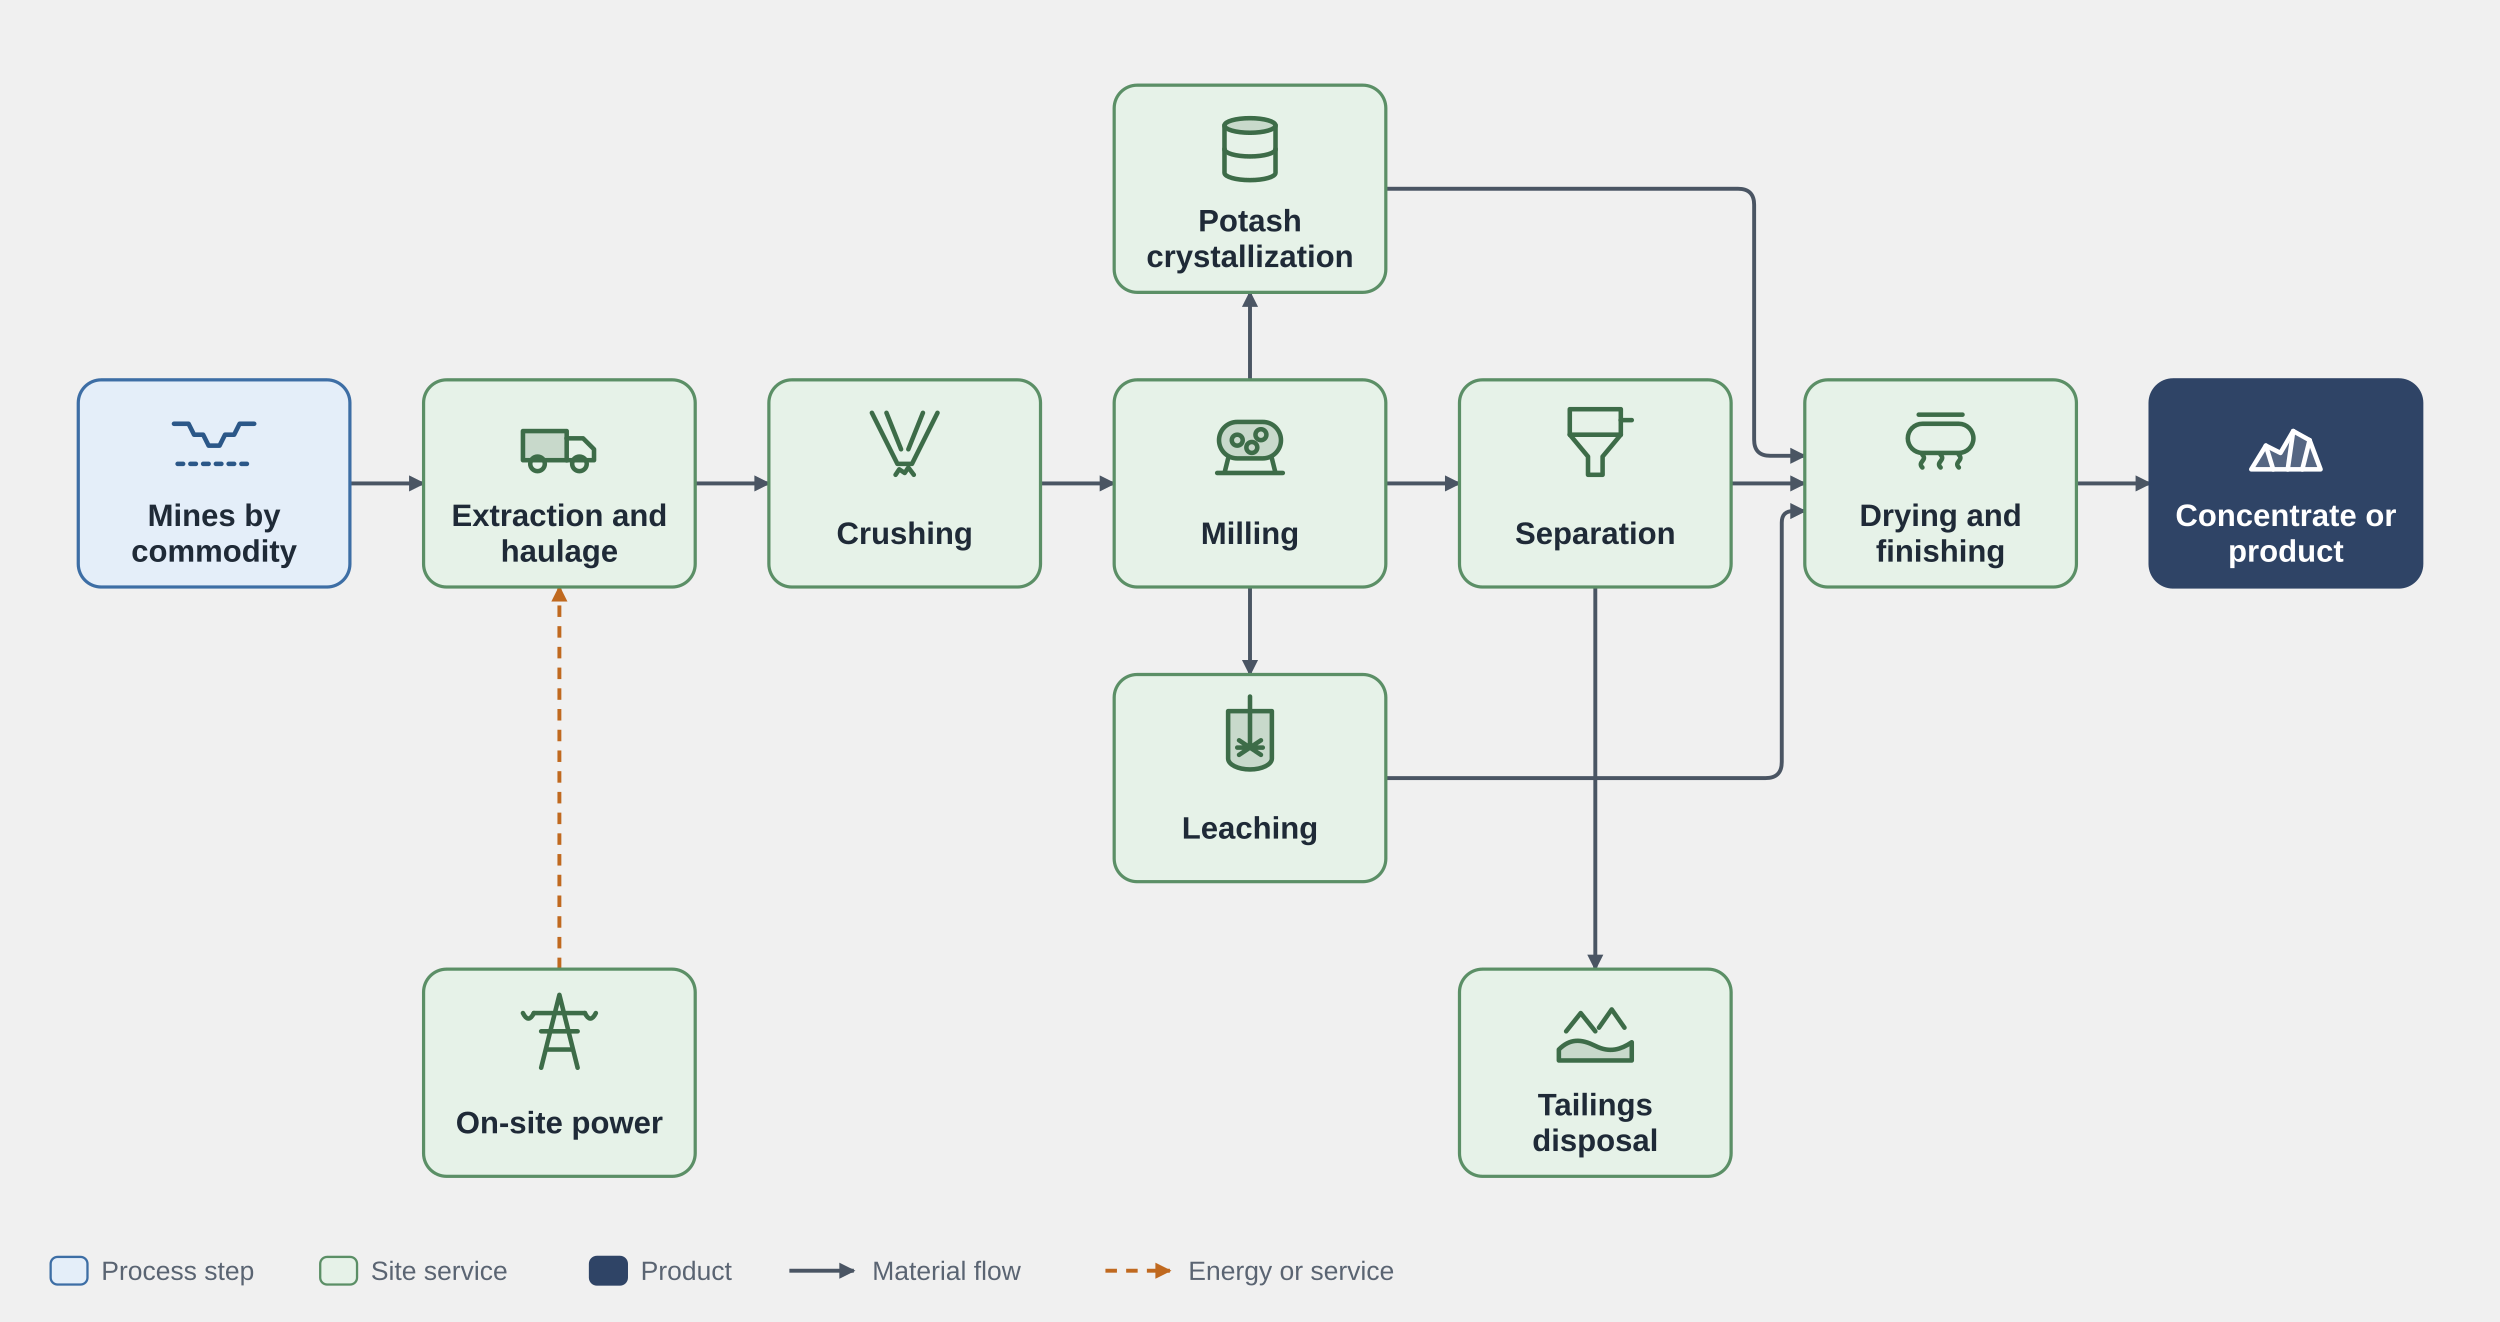
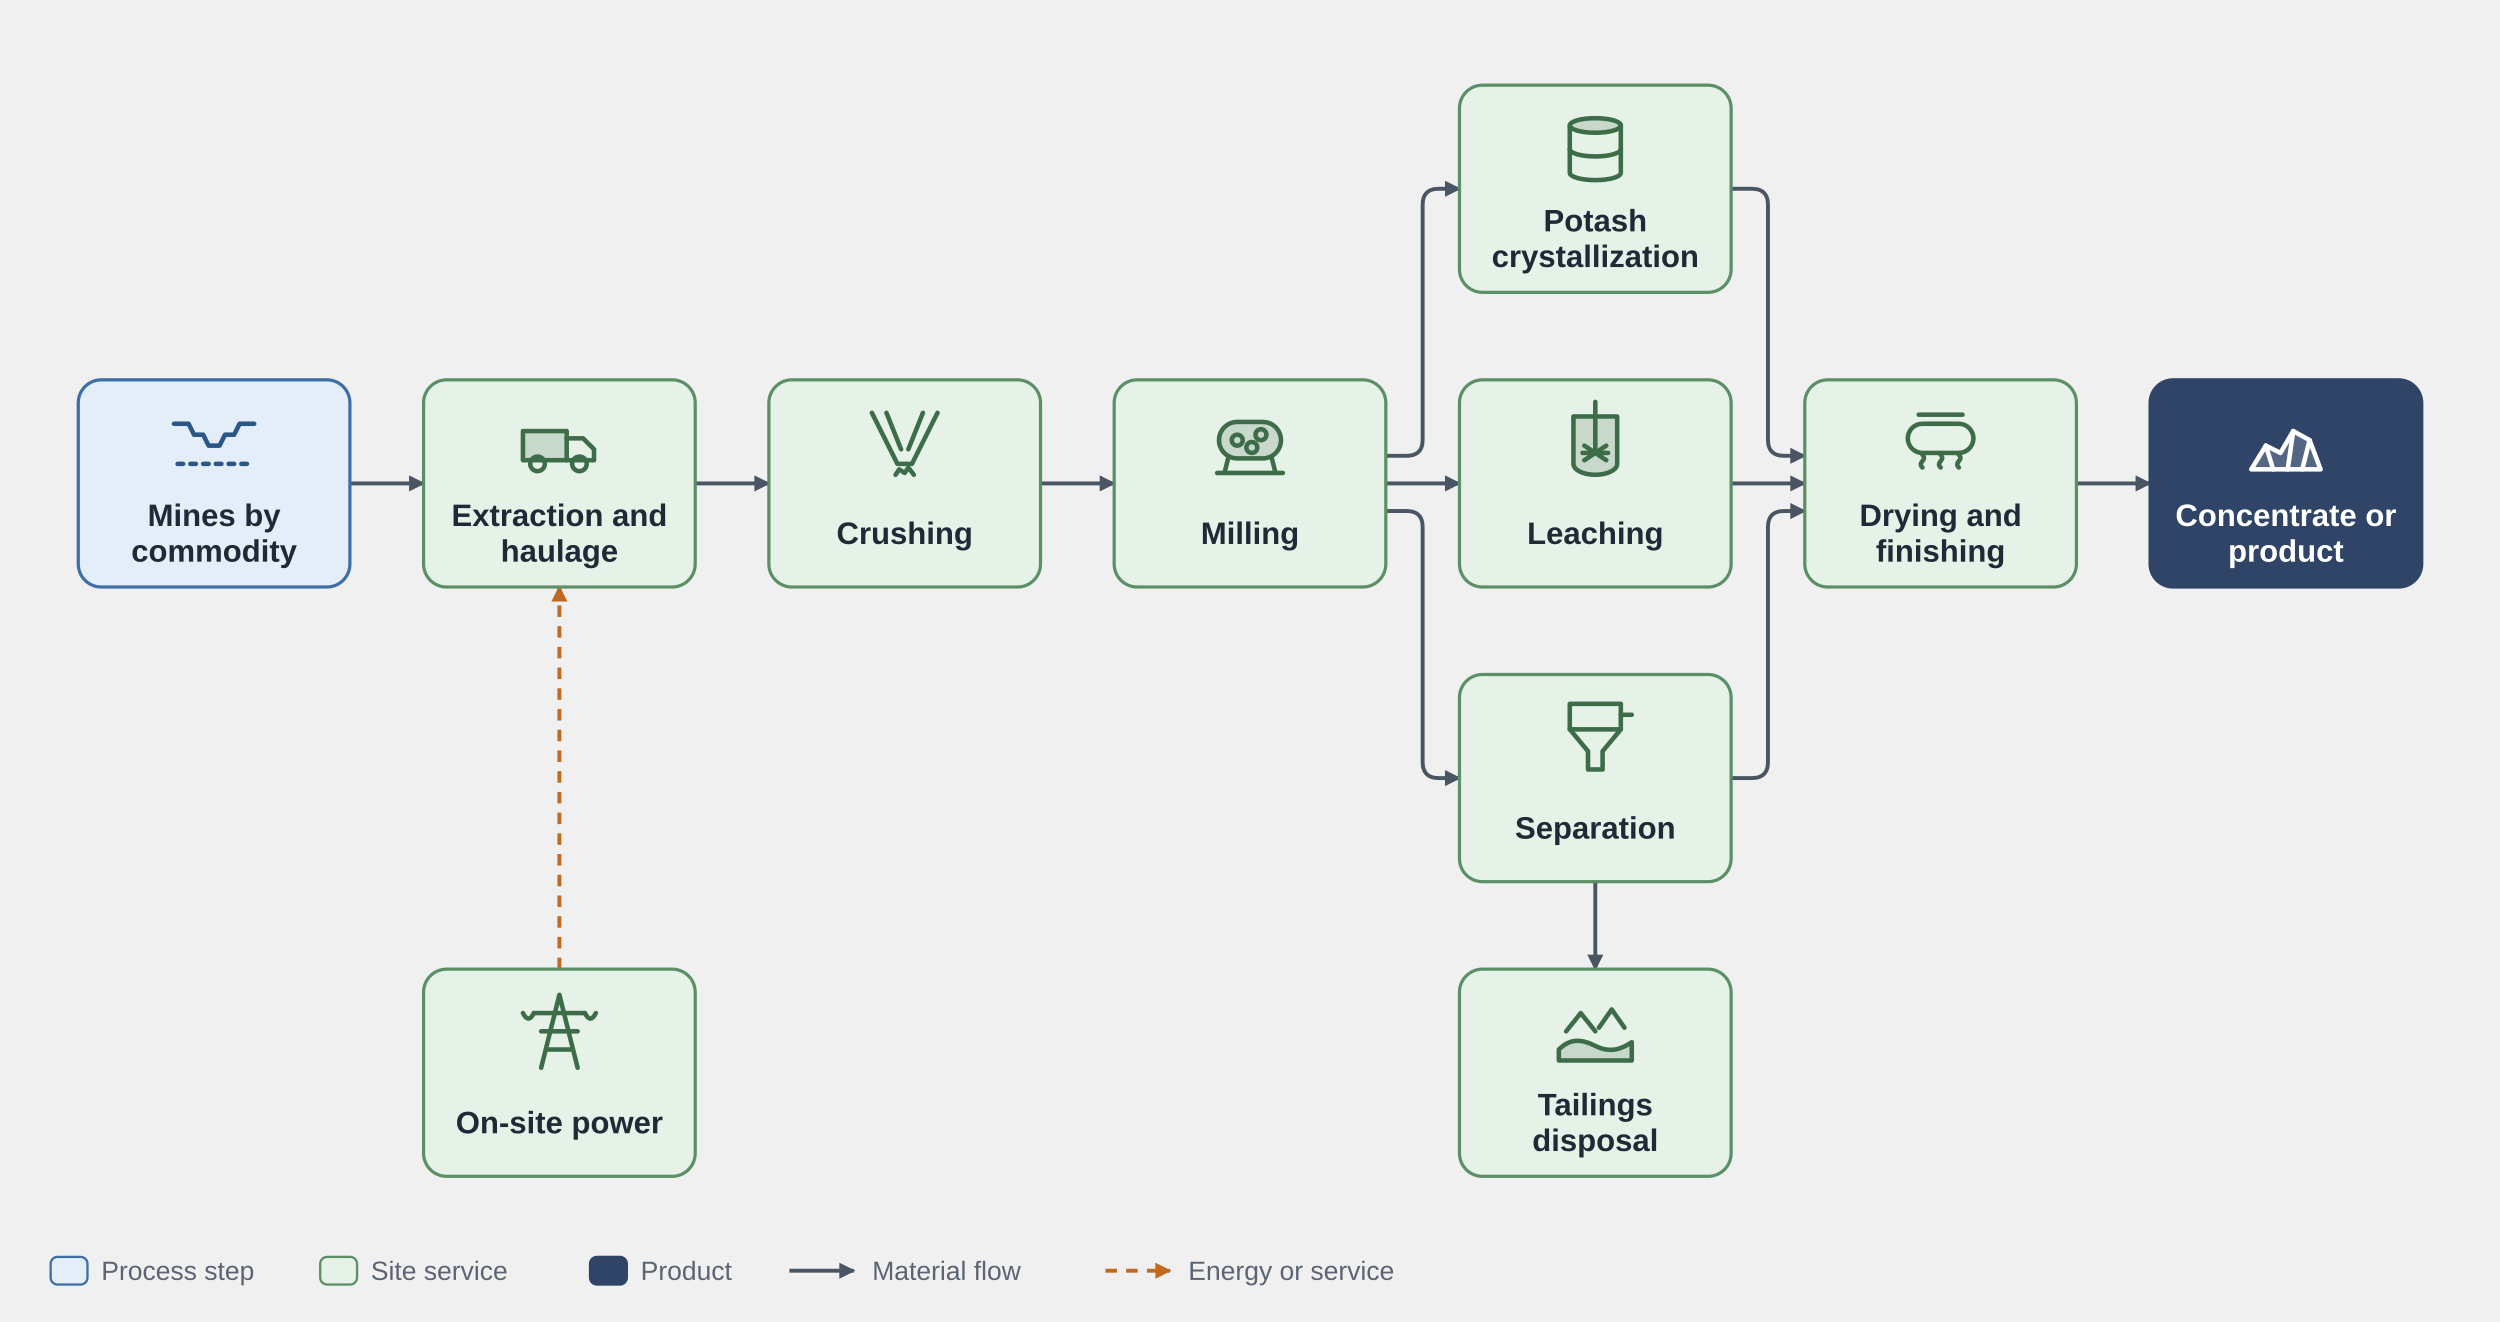
<svg xmlns="http://www.w3.org/2000/svg" viewBox="0 0 1086 574" width="1086" height="574" font-family="'Source Sans Pro', 'Source Sans 3', 'Segoe UI', 'Helvetica Neue', Arial, sans-serif" role="img" aria-label="Mining process flowchart">
  <defs>
    <symbol id="icon-crusher" viewBox="0 0 48 48">
      <g fill="none" stroke="currentColor" stroke-width="2.5" stroke-linecap="round" stroke-linejoin="round">
        <path d="M6 8 L20 36 H28 L42 8" />
        <path d="M14 8 L22 28 M34 8 L26 28" />
        <path d="M19 42 l2-3 l3 2 l2-3 l3 4" />
      </g>
    </symbol>
    <symbol id="icon-dryer" viewBox="0 0 48 48">
      <g fill="none" stroke="currentColor" stroke-width="2.5" stroke-linecap="round" stroke-linejoin="round">
        <rect x="6" y="14" width="36" height="16" rx="8" />
        <path d="M14 38 c-3-3 3-4 0-7 M24 38 c-3-3 3-4 0-7 M34 38 c-3-3 3-4 0-7" />
        <path d="M12 9 H36" />
      </g>
    </symbol>
    <symbol id="icon-mill" viewBox="0 0 48 48">
      <g fill="none" stroke="currentColor" stroke-width="2.5" stroke-linecap="round" stroke-linejoin="round">
        <rect x="7" y="13" width="34" height="20" rx="10" fill="currentColor" fill-opacity="0.18" />
        <circle cx="17" cy="23" r="3" />
        <circle cx="25" cy="27" r="3" />
        <circle cx="30" cy="20" r="3" />
        <path d="M12 33 L10 41 M36 33 L38 41 M6 41 H42" />
      </g>
    </symbol>
    <symbol id="icon-open-pit" viewBox="0 0 48 48">
      <g fill="none" stroke="currentColor" stroke-width="2.5" stroke-linecap="round" stroke-linejoin="round">
        <path d="M2 14 H10 L13 20 H18 L21 26 H27 L30 20 H35 L38 14 H46" />
        <path d="M4 36 H44" stroke-dasharray="3 4" />
      </g>
    </symbol>
    <symbol id="icon-ore" viewBox="0 0 48 48">
      <g fill="none" stroke="currentColor" stroke-width="2.5" stroke-linecap="round" stroke-linejoin="round">
        <path d="M5 39 L13 26 L21 30 L28 18 L37 23 L43 39 Z" fill="currentColor" fill-opacity="0.18" />
        <path d="M13 26 L17 39 M28 18 L25 39 M37 23 L33 39" />
      </g>
    </symbol>
    <symbol id="icon-power-line" viewBox="0 0 48 48">
      <g fill="none" stroke="currentColor" stroke-width="2.5" stroke-linecap="round" stroke-linejoin="round">
        <path d="M24 4 L14 44 M24 4 L34 44 M10 14 H38 M14 24 H34 M17 34 H31" />
        <path d="M4 14 C6 18 8 18 10 14 M38 14 C40 18 42 18 44 14" />
      </g>
    </symbol>
    <symbol id="icon-reactor" viewBox="0 0 48 48">
      <g fill="none" stroke="currentColor" stroke-width="2.5" stroke-linecap="round" stroke-linejoin="round">
        <path d="M12 10 H36 V36 A12 6 0 0 1 12 36 Z" fill="currentColor" fill-opacity="0.18" />
        <path d="M24 2 V30 M17 30 H31 M18 26 L30 34 M30 26 L18 34" />
      </g>
    </symbol>
    <symbol id="icon-separator" viewBox="0 0 48 48">
      <g fill="none" stroke="currentColor" stroke-width="2.5" stroke-linecap="round" stroke-linejoin="round">
        <path d="M10 6 H38 V20 L28 32 V42 H20 V32 L10 20 Z" />
        <path d="M10 20 H38" />
        <path d="M38 12 H44" />
      </g>
    </symbol>
    <symbol id="icon-tailings" viewBox="0 0 48 48">
      <g fill="none" stroke="currentColor" stroke-width="2.5" stroke-linecap="round" stroke-linejoin="round">
        <path d="M4 34 C10 28 16 28 24 32 C32 36 38 34 44 30 V40 H4 Z" fill="currentColor" fill-opacity="0.18" />
        <path d="M8 24 L16 14 L24 24 M26 22 L33 12 L40 22" />
      </g>
    </symbol>
    <symbol id="icon-tank" viewBox="0 0 48 48">
      <g fill="none" stroke="currentColor" stroke-width="2.5" stroke-linecap="round" stroke-linejoin="round">
        <path d="M10 12 V38 A14 4 0 0 0 38 38 V12" />
        <ellipse cx="24" cy="12" rx="14" ry="4" fill="currentColor" fill-opacity="0.18" />
        <path d="M10 25 A14 4 0 0 0 38 25" />
      </g>
    </symbol>
    <symbol id="icon-truck" viewBox="0 0 48 48">
      <g fill="none" stroke="currentColor" stroke-width="2.5" stroke-linecap="round" stroke-linejoin="round">
        <path d="M4 18 H28 V34 H4 Z" fill="currentColor" fill-opacity="0.18" />
        <path d="M28 22 H37 L43 28 V34 H28" />
        <circle cx="12" cy="36" r="4" />
        <circle cx="35" cy="36" r="4" />
      </g>
    </symbol>
    <marker id="arrow-material" viewBox="0 0 10 10" refX="9" refY="5" markerWidth="7" markerHeight="7" markerUnits="userSpaceOnUse" orient="auto-start-reverse">
      <path d="M 0 0 L 10 5 L 0 10 z" fill="#4a5563" />
    </marker>
    <marker id="arrow-energy" viewBox="0 0 10 10" refX="9" refY="5" markerWidth="7" markerHeight="7" markerUnits="userSpaceOnUse" orient="auto-start-reverse">
      <path d="M 0 0 L 10 5 L 0 10 z" fill="#c0691f" />
    </marker>
    <marker id="arrow-emission" viewBox="0 0 10 10" refX="9" refY="5" markerWidth="7" markerHeight="7" markerUnits="userSpaceOnUse" orient="auto-start-reverse">
      <path d="M 0 0 L 10 5 L 0 10 z" fill="#8a96a3" />
    </marker>
  </defs>
  <path d="M 152.0 210.0 L 184.0 210.0" fill="none" stroke="#4a5563" stroke-width="1.7" marker-end="url(#arrow-material)" />
  <path d="M 243.0 421.0 L 243.0 255.0" fill="none" stroke="#c0691f" stroke-width="1.7" stroke-dasharray="5 4" marker-end="url(#arrow-energy)" />
  <path d="M 302.0 210.0 L 334.0 210.0" fill="none" stroke="#4a5563" stroke-width="1.7" marker-end="url(#arrow-material)" />
  <path d="M 452.0 210.0 L 484.0 210.0" fill="none" stroke="#4a5563" stroke-width="1.7" marker-end="url(#arrow-material)" />
+   <path d="M 602.0 222.0 L 611.0 222.0 Q 618.0 222.0 618.0 229.0 L 618.0 331.0 Q 618.0 338.0 625.0 338.0 L 634.0 338.0" fill="none" stroke="#4a5563" stroke-width="1.7" marker-end="url(#arrow-material)" />
+   <path d="M 602.0 198.0 L 611.0 198.0 Q 618.0 198.0 618.0 191.0 L 618.0 89.0 Q 618.0 82.0 625.0 82.0 L 634.0 82.0" fill="none" stroke="#4a5563" stroke-width="1.7" marker-end="url(#arrow-material)" />
  <path d="M 602.0 210.0 L 634.0 210.0" fill="none" stroke="#4a5563" stroke-width="1.7" marker-end="url(#arrow-material)" />
-   <path d="M 543.0 165.0 L 543.0 127.0" fill="none" stroke="#4a5563" stroke-width="1.7" marker-end="url(#arrow-material)" />
-   <path d="M 543.0 255.0 L 543.0 293.0" fill="none" stroke="#4a5563" stroke-width="1.7" marker-end="url(#arrow-material)" />
-   <path d="M 602.0 82.0 L 755.0 82.0 Q 762.0 82.0 762.0 89.0 L 762.0 191.0 Q 762.0 198.0 769.0 198.0 L 784.0 198.0" fill="none" stroke="#4a5563" stroke-width="1.7" marker-end="url(#arrow-material)" />
-   <path d="M 602.0 338.0 L 767.0 338.0 Q 774.0 338.0 774.0 331.0 L 774.0 227.0 Q 774.0 222.0 779.0 222.0 L 784.0 222.0" fill="none" stroke="#4a5563" stroke-width="1.7" marker-end="url(#arrow-material)" />
+   <path d="M 752.0 82.0 L 761.0 82.0 Q 768.0 82.0 768.0 89.0 L 768.0 191.0 Q 768.0 198.0 775.0 198.0 L 784.0 198.0" fill="none" stroke="#4a5563" stroke-width="1.7" marker-end="url(#arrow-material)" />
  <path d="M 752.0 210.0 L 784.0 210.0" fill="none" stroke="#4a5563" stroke-width="1.7" marker-end="url(#arrow-material)" />
-   <path d="M 693.0 255.0 L 693.0 421.0" fill="none" stroke="#4a5563" stroke-width="1.7" marker-end="url(#arrow-material)" />
+   <path d="M 752.0 338.0 L 761.0 338.0 Q 768.0 338.0 768.0 331.0 L 768.0 229.0 Q 768.0 222.0 775.0 222.0 L 784.0 222.0" fill="none" stroke="#4a5563" stroke-width="1.7" marker-end="url(#arrow-material)" />
+   <path d="M 693.0 383.0 L 693.0 421.0" fill="none" stroke="#4a5563" stroke-width="1.7" marker-end="url(#arrow-material)" />
  <path d="M 902.0 210.0 L 934.0 210.0" fill="none" stroke="#4a5563" stroke-width="1.7" marker-end="url(#arrow-material)" />
  <g>
    <rect x="34.0" y="165.0" width="118" height="90" rx="10" fill="#e4eef9" stroke="#3d6ea5" stroke-width="1.4" />
    <use href="#icon-open-pit" x="74.0" y="173.0" width="38" height="38" style="color:#2b5788" />
    <text x="93.0" y="228.5" text-anchor="middle" font-size="13.5" font-weight="600" fill="#1f2a37">Mines by</text>
    <text x="93.0" y="244.0" text-anchor="middle" font-size="13.5" font-weight="600" fill="#1f2a37">commodity</text>
  </g>
  <g>
    <rect x="184.0" y="165.0" width="118" height="90" rx="10" fill="#e6f2e8" stroke="#5b8f66" stroke-width="1.4" />
    <use href="#icon-truck" x="224.0" y="173.0" width="38" height="38" style="color:#3d6c48" />
    <text x="243.0" y="228.5" text-anchor="middle" font-size="13.5" font-weight="600" fill="#1f2a37">Extraction and</text>
    <text x="243.0" y="244.0" text-anchor="middle" font-size="13.5" font-weight="600" fill="#1f2a37">haulage</text>
  </g>
  <g>
    <rect x="184.0" y="421.0" width="118" height="90" rx="10" fill="#e6f2e8" stroke="#5b8f66" stroke-width="1.4" />
    <use href="#icon-power-line" x="224.0" y="429.0" width="38" height="38" style="color:#3d6c48" />
    <text x="243.0" y="492.3" text-anchor="middle" font-size="13.5" font-weight="600" fill="#1f2a37">On-site power</text>
  </g>
  <g>
    <rect x="334.0" y="165.0" width="118" height="90" rx="10" fill="#e6f2e8" stroke="#5b8f66" stroke-width="1.4" />
    <use href="#icon-crusher" x="374.0" y="173.0" width="38" height="38" style="color:#3d6c48" />
    <text x="393.0" y="236.3" text-anchor="middle" font-size="13.5" font-weight="600" fill="#1f2a37">Crushing</text>
  </g>
  <g>
    <rect x="484.0" y="165.0" width="118" height="90" rx="10" fill="#e6f2e8" stroke="#5b8f66" stroke-width="1.4" />
    <use href="#icon-mill" x="524.0" y="173.0" width="38" height="38" style="color:#3d6c48" />
    <text x="543.0" y="236.3" text-anchor="middle" font-size="13.5" font-weight="600" fill="#1f2a37">Milling</text>
  </g>
  <g>
-     <rect x="484.0" y="37.0" width="118" height="90" rx="10" fill="#e6f2e8" stroke="#5b8f66" stroke-width="1.4" />
-     <use href="#icon-tank" x="524.0" y="45.0" width="38" height="38" style="color:#3d6c48" />
-     <text x="543.0" y="100.5" text-anchor="middle" font-size="13.5" font-weight="600" fill="#1f2a37">Potash</text>
-     <text x="543.0" y="116.0" text-anchor="middle" font-size="13.5" font-weight="600" fill="#1f2a37">crystallization</text>
-   </g>
-   <g>
-     <rect x="484.0" y="293.0" width="118" height="90" rx="10" fill="#e6f2e8" stroke="#5b8f66" stroke-width="1.4" />
-     <use href="#icon-reactor" x="524.0" y="301.0" width="38" height="38" style="color:#3d6c48" />
-     <text x="543.0" y="364.3" text-anchor="middle" font-size="13.5" font-weight="600" fill="#1f2a37">Leaching</text>
+     <rect x="634.0" y="37.0" width="118" height="90" rx="10" fill="#e6f2e8" stroke="#5b8f66" stroke-width="1.4" />
+     <use href="#icon-tank" x="674.0" y="45.0" width="38" height="38" style="color:#3d6c48" />
+     <text x="693.0" y="100.5" text-anchor="middle" font-size="13.5" font-weight="600" fill="#1f2a37">Potash</text>
+     <text x="693.0" y="116.0" text-anchor="middle" font-size="13.5" font-weight="600" fill="#1f2a37">crystallization</text>
  </g>
  <g>
    <rect x="634.0" y="165.0" width="118" height="90" rx="10" fill="#e6f2e8" stroke="#5b8f66" stroke-width="1.4" />
-     <use href="#icon-separator" x="674.0" y="173.0" width="38" height="38" style="color:#3d6c48" />
-     <text x="693.0" y="236.3" text-anchor="middle" font-size="13.5" font-weight="600" fill="#1f2a37">Separation</text>
+     <use href="#icon-reactor" x="674.0" y="173.0" width="38" height="38" style="color:#3d6c48" />
+     <text x="693.0" y="236.3" text-anchor="middle" font-size="13.5" font-weight="600" fill="#1f2a37">Leaching</text>
+   </g>
+   <g>
+     <rect x="634.0" y="293.0" width="118" height="90" rx="10" fill="#e6f2e8" stroke="#5b8f66" stroke-width="1.4" />
+     <use href="#icon-separator" x="674.0" y="301.0" width="38" height="38" style="color:#3d6c48" />
+     <text x="693.0" y="364.3" text-anchor="middle" font-size="13.5" font-weight="600" fill="#1f2a37">Separation</text>
  </g>
  <g>
    <rect x="634.0" y="421.0" width="118" height="90" rx="10" fill="#e6f2e8" stroke="#5b8f66" stroke-width="1.4" />
    <use href="#icon-tailings" x="674.0" y="429.0" width="38" height="38" style="color:#3d6c48" />
    <text x="693.0" y="484.5" text-anchor="middle" font-size="13.5" font-weight="600" fill="#1f2a37">Tailings</text>
    <text x="693.0" y="500.0" text-anchor="middle" font-size="13.5" font-weight="600" fill="#1f2a37">disposal</text>
  </g>
  <g>
    <rect x="784.0" y="165.0" width="118" height="90" rx="10" fill="#e6f2e8" stroke="#5b8f66" stroke-width="1.4" />
    <use href="#icon-dryer" x="824.0" y="173.0" width="38" height="38" style="color:#3d6c48" />
    <text x="843.0" y="228.5" text-anchor="middle" font-size="13.5" font-weight="600" fill="#1f2a37">Drying and</text>
    <text x="843.0" y="244.0" text-anchor="middle" font-size="13.5" font-weight="600" fill="#1f2a37">finishing</text>
  </g>
  <g>
    <rect x="934.0" y="165.0" width="118" height="90" rx="10" fill="#2f4466" stroke="#2f4466" stroke-width="1.4" />
    <use href="#icon-ore" x="974.0" y="173.0" width="38" height="38" style="color:#ffffff" />
    <text x="993.0" y="228.5" text-anchor="middle" font-size="13.5" font-weight="600" fill="#ffffff">Concentrate or</text>
    <text x="993.0" y="244.0" text-anchor="middle" font-size="13.5" font-weight="600" fill="#ffffff">product</text>
  </g>
  <rect x="22.0" y="546" width="16" height="12" rx="3" fill="#e4eef9" stroke="#3d6ea5" />
  <text x="44.0" y="556" font-size="11.5" fill="#5a6472">Process step</text>
  <rect x="139.1" y="546" width="16" height="12" rx="3" fill="#e6f2e8" stroke="#5b8f66" />
  <text x="161.1" y="556" font-size="11.5" fill="#5a6472">Site service</text>
  <rect x="256.3" y="546" width="16" height="12" rx="3" fill="#2f4466" stroke="#2f4466" />
  <text x="278.3" y="556" font-size="11.5" fill="#5a6472">Product</text>
  <path d="M 342.9 552 H 370.9" stroke="#4a5563" stroke-width="1.7" marker-end="url(#arrow-material)" />
  <text x="378.9" y="556" font-size="11.5" fill="#5a6472">Material flow</text>
  <path d="M 480.2 552 H 508.2" stroke="#c0691f" stroke-width="1.7" stroke-dasharray="5 4" marker-end="url(#arrow-energy)" />
  <text x="516.2" y="556" font-size="11.5" fill="#5a6472">Energy or service</text>
</svg>
